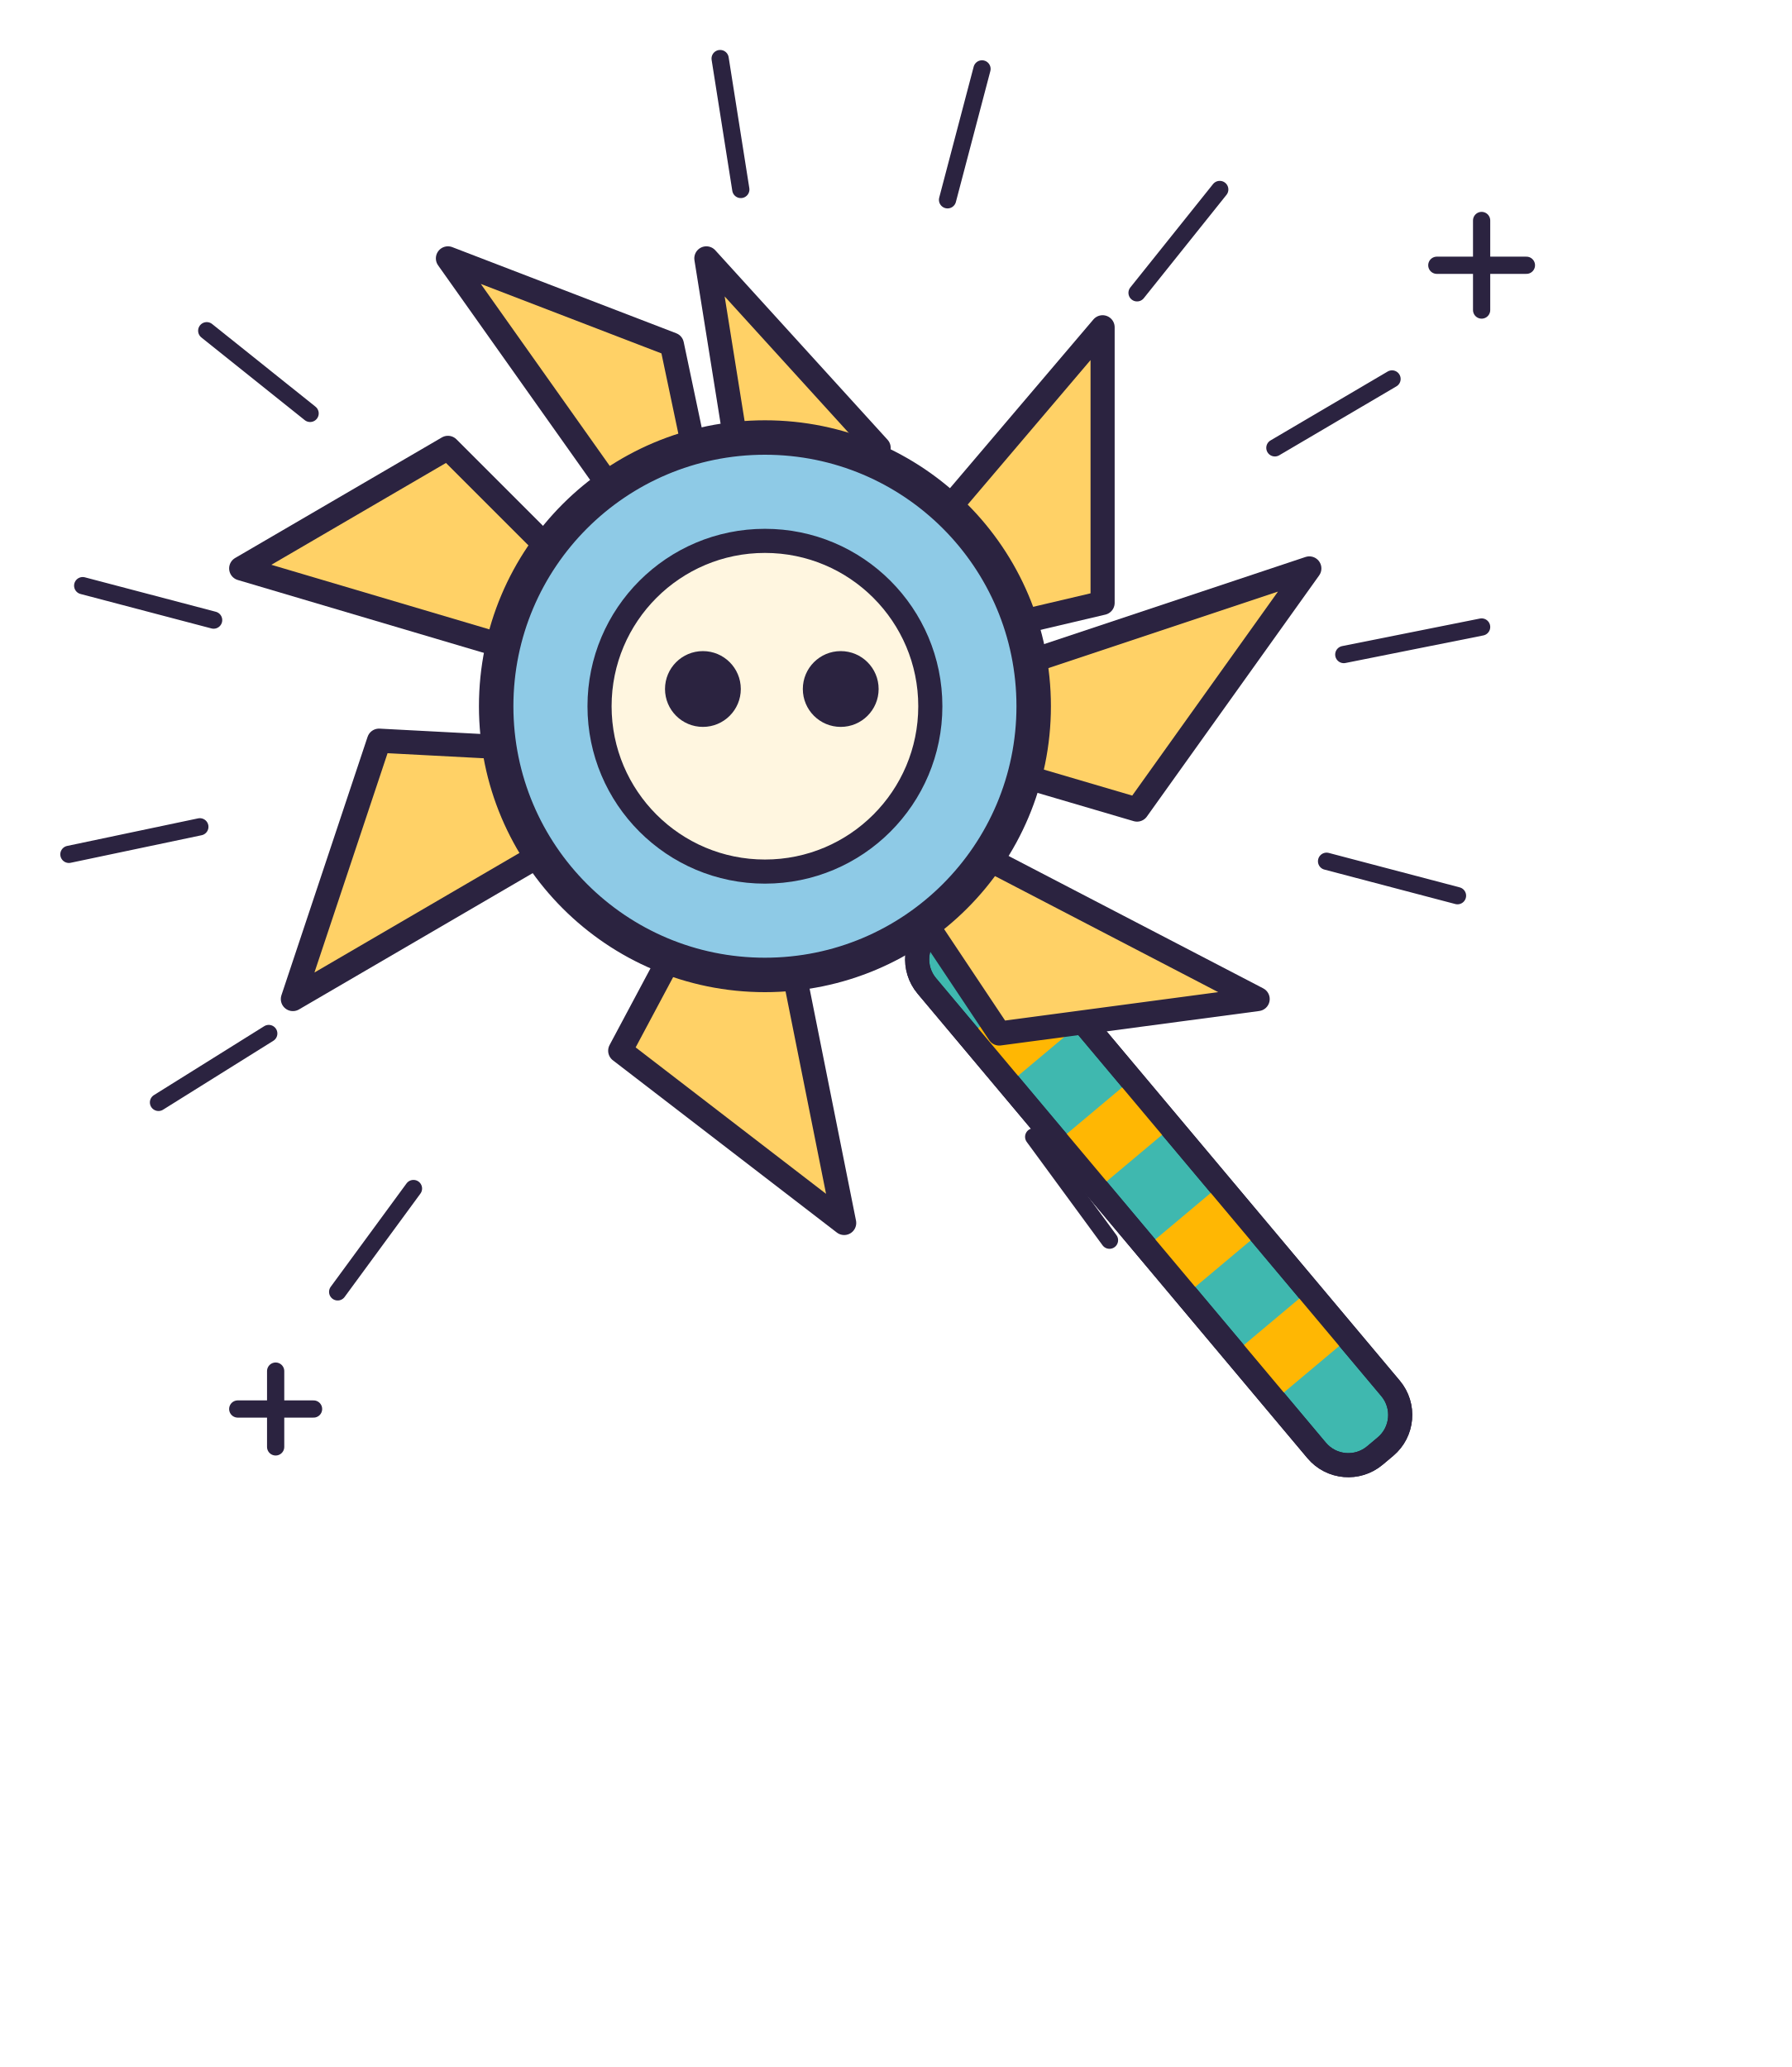
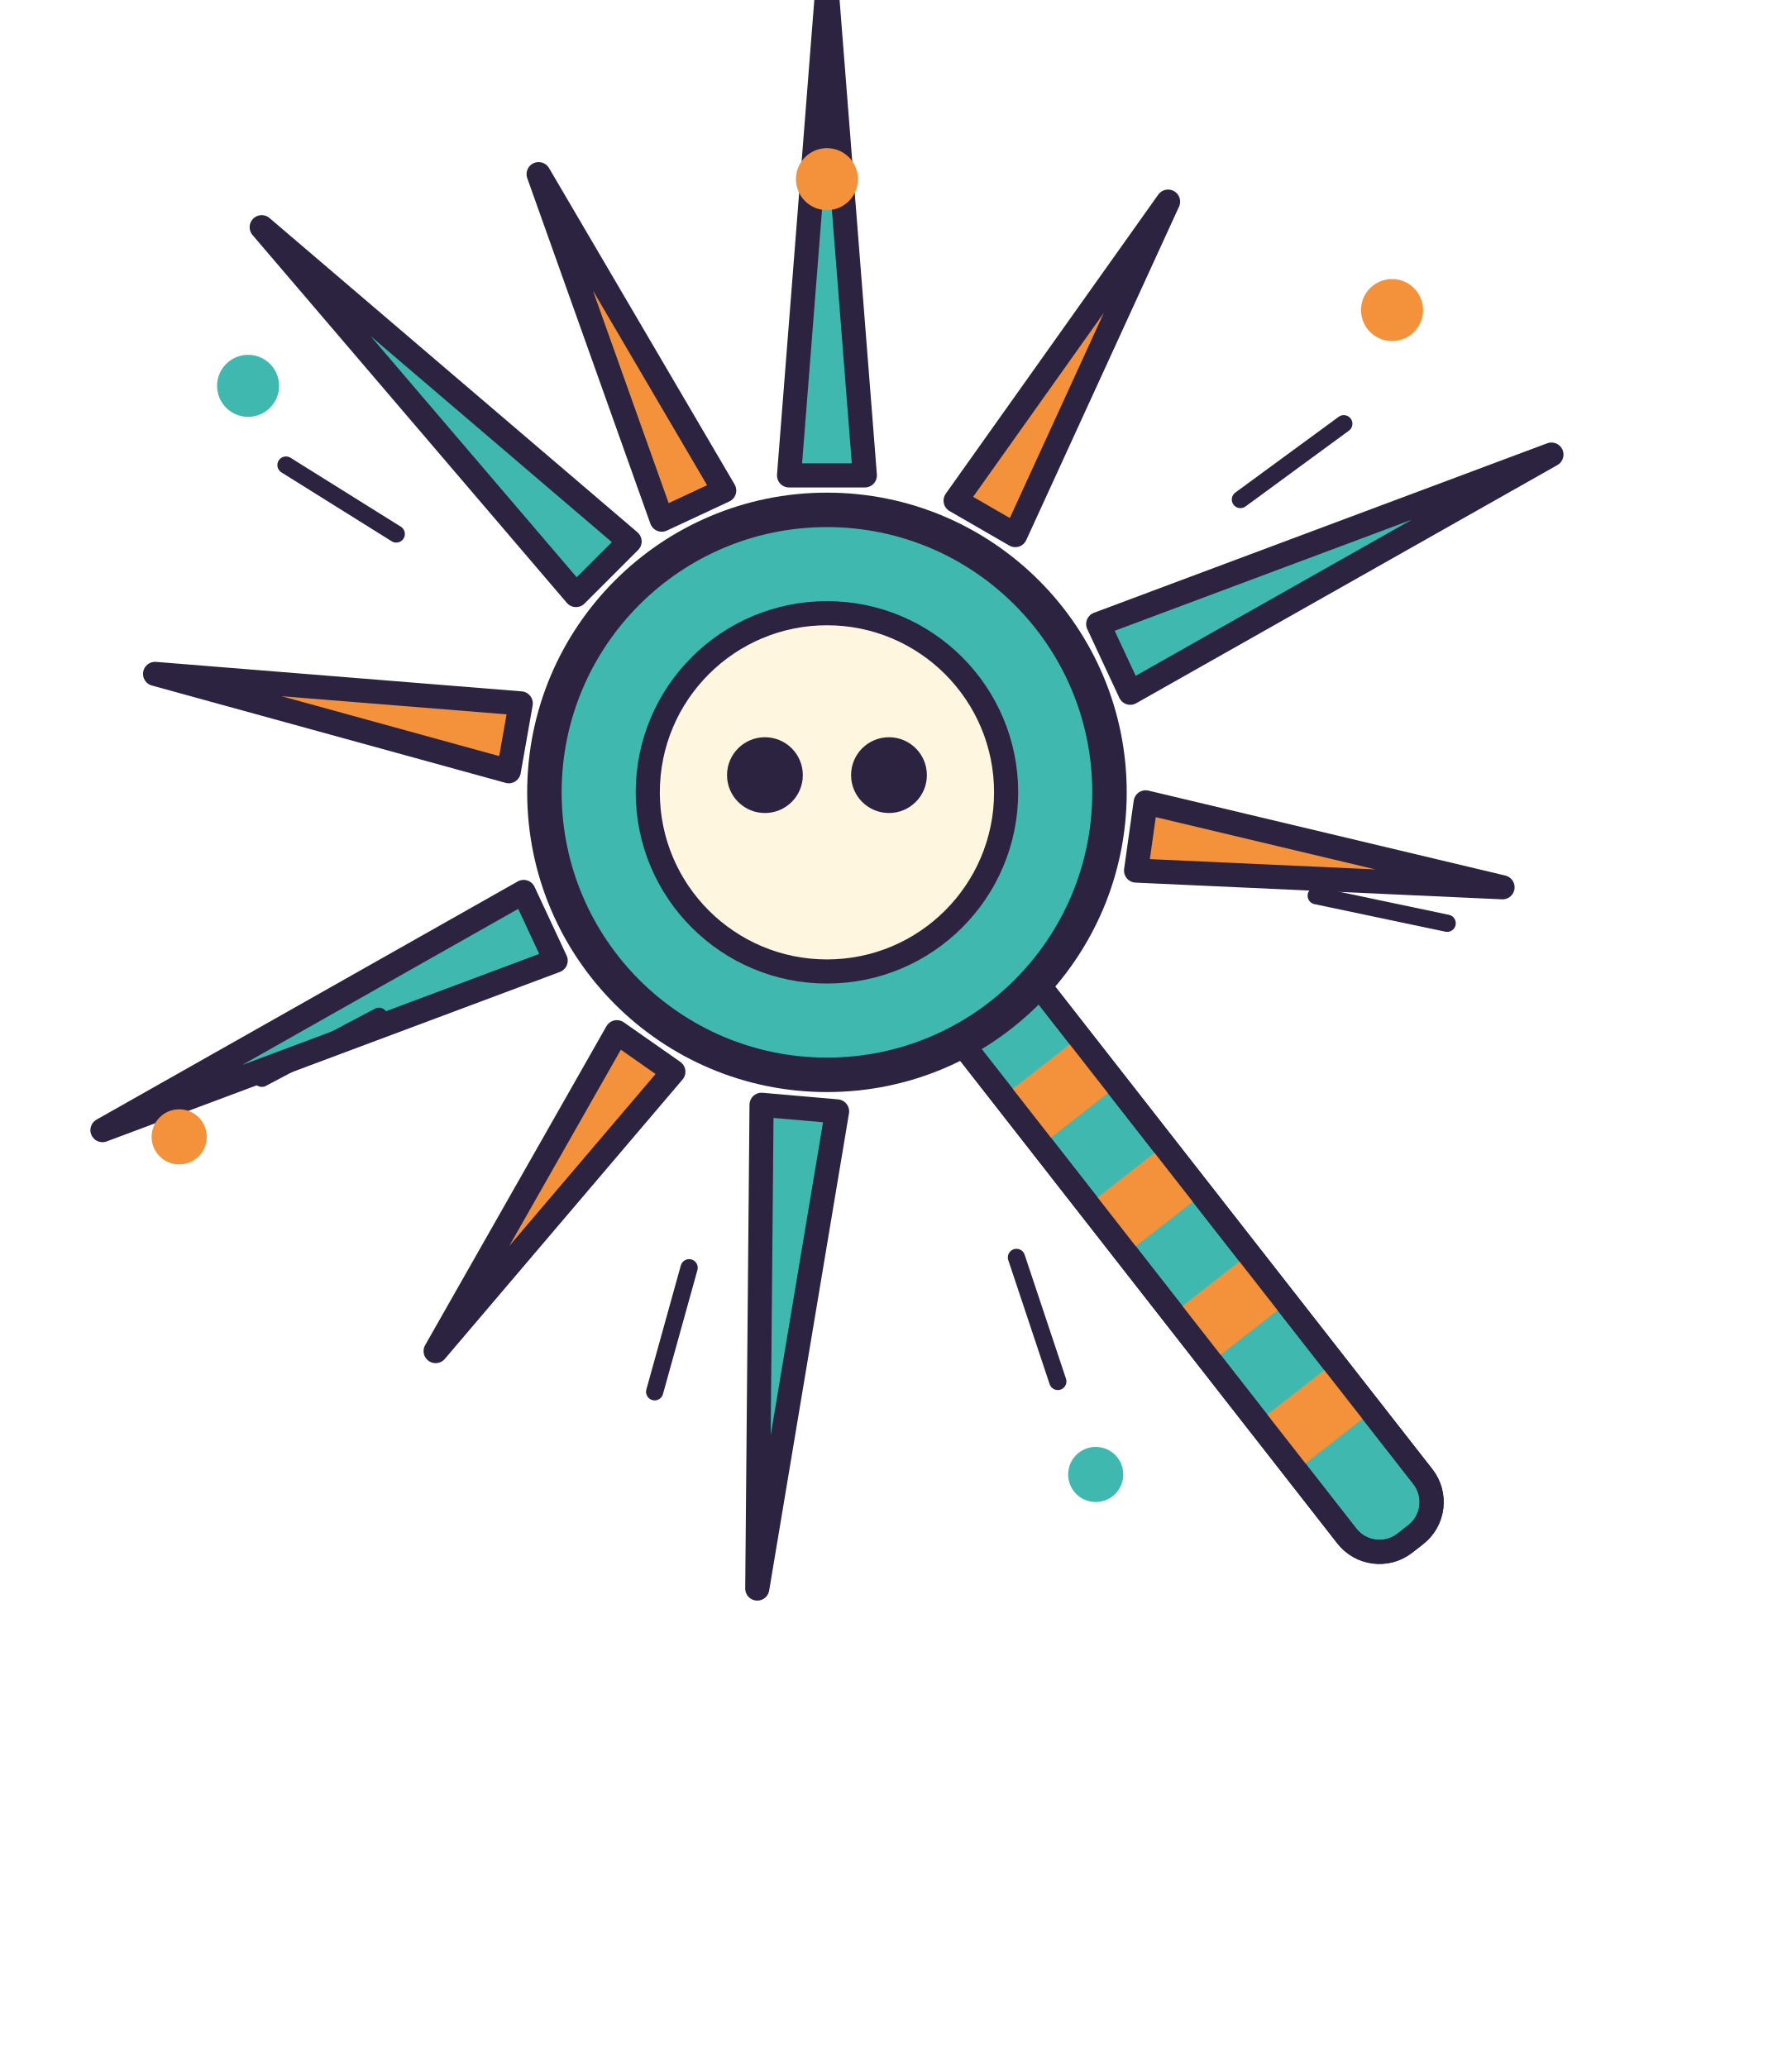
<svg xmlns="http://www.w3.org/2000/svg" viewBox="0 0 520 600" width="520" height="600">
  <defs>
    <style>
      .outline { stroke:#2b2340; stroke-linejoin:round; stroke-linecap:round; }
      .thick { stroke-width:10; }
      .mid { stroke-width:7; }
      .thin { stroke-width:5; }
    </style>
+     <path id="rayT" d="M 92 -11 L 232 0 L 92 11 Z" />
+     <path id="rayO" d="M 92 -10 L 198 0 L 92 10 Z" />
  </defs>
-   <g transform="translate(272,268) rotate(50)">
-     <rect x="0" y="-14" width="200" height="28" rx="12" fill="#3fb8af" class="outline mid" />
-     <path d="M 40 -14 l 0 28 M 80 -14 l 0 28 M 120 -14 l 0 28 M 160 -14 l 0 28" stroke="#ffb703" stroke-width="18" />
-     <rect x="0" y="-14" width="200" height="28" rx="12" fill="none" class="outline mid" />
+   <g transform="translate(240,230) rotate(52)">
+     <rect x="70" y="-14" width="205" height="28" rx="12" fill="#3fb8af" class="outline mid" />
+     <path d="M 110 -14 l 0 28 M 150 -14 l 0 28 M 190 -14 l 0 28 M 230 -14 l 0 28" stroke="#f4913b" stroke-width="18" />
+     <rect x="70" y="-14" width="205" height="28" rx="12" fill="none" class="outline mid" />
+   </g>
+   <g class="outline mid">
+     <use href="#rayT" fill="#3fb8af" transform="translate(240,230) rotate(-90)" />
+     <use href="#rayO" fill="#f4913b" transform="translate(240,230) rotate(-60)" />
+     <use href="#rayT" fill="#3fb8af" transform="translate(240,230) rotate(-25)" />
+     <use href="#rayO" fill="#f4913b" transform="translate(240,230) rotate(8)" />
+     <use href="#rayT" fill="#3fb8af" transform="translate(240,230) rotate(95)" />
+     <use href="#rayO" fill="#f4913b" transform="translate(240,230) rotate(125)" />
+     <use href="#rayT" fill="#3fb8af" transform="translate(240,230) rotate(155)" />
+     <use href="#rayO" fill="#f4913b" transform="translate(240,230) rotate(-170)" />
+     <use href="#rayT" fill="#3fb8af" transform="translate(240,230) rotate(-135)" />
+     <use href="#rayO" fill="#f4913b" transform="translate(240,230) rotate(-115)" />
  </g>
  <g fill="none" class="outline thin">
-     <path d="M 215 55 l -6 -38 M 275 58 l 10 -38 M 330 85 l 24 -30 M 370 130 l 34 -20 M 390 190 l 40 -8 M 385 250 l 38 10 M 90 120 l -30 -24 M 62 180 l -38 -10 M 58 240 l -38 8 M 78 300 l -32 20 M 120 345 l -22 30 M 300 330 l 22 30" />
+     <path d="M 240 230 m 120 -85 l 30 -22 M 240 230 m -125 -75 l -32 -20 M 240 230 m -130 65 l -34 18 M 240 230 m 55 135 l 12 36 M 240 230 m -40 138 l -10 36 M 240 230 m 142 30 l 38 8" />
  </g>
-   <g fill="#ffd166" class="outline mid">
-     <path d="M 225 200 L 205 75 L 255 130 Z" />
-     <path d="M 235 195 L 320 95 L 320 175 Z" />
-     <path d="M 245 210 L 380 165 L 330 235 Z" />
-     <path d="M 240 225 L 365 290 L 290 300 Z" />
-     <path d="M 220 230 L 245 355 L 180 305 Z" />
-     <path d="M 205 220 L 85 290 L 110 215 Z" />
-     <path d="M 205 205 L 70 165 L 130 130 Z" />
-     <path d="M 215 195 L 130 75 L 195 100 Z" />
+   <g stroke="none">
+     <circle cx="240" cy="-35" r="0" />
+     <circle cx="404" cy="90" r="9" fill="#f4913b" />
+     <circle cx="72" cy="112" r="9" fill="#3fb8af" />
+     <circle cx="52" cy="330" r="8" fill="#f4913b" />
+     <circle cx="318" cy="428" r="8" fill="#3fb8af" />
+     <circle cx="240" cy="52" r="9" fill="#f4913b" />
  </g>
-   <circle cx="222" cy="205" r="78" fill="#8ecae6" class="outline thick" />
-   <circle cx="222" cy="205" r="48" fill="#fff6e0" class="outline mid" />
-   <circle cx="204" cy="200" r="11" fill="#2b2340" />
-   <circle cx="244" cy="200" r="11" fill="#2b2340" />
-   <path d="M 430 90 l 0 -26 M 430 77 l -13 0 l 26 0 M 80 420 l 0 -22 M 80 409 l -11 0 l 22 0" fill="none" class="outline thin" />
+   <circle cx="240" cy="230" r="82" fill="#3fb8af" class="outline thick" />
+   <circle cx="240" cy="230" r="52" fill="#fff6e0" class="outline mid" />
+   <circle cx="222" cy="225" r="11" fill="#2b2340" />
+   <circle cx="258" cy="225" r="11" fill="#2b2340" />
</svg>
